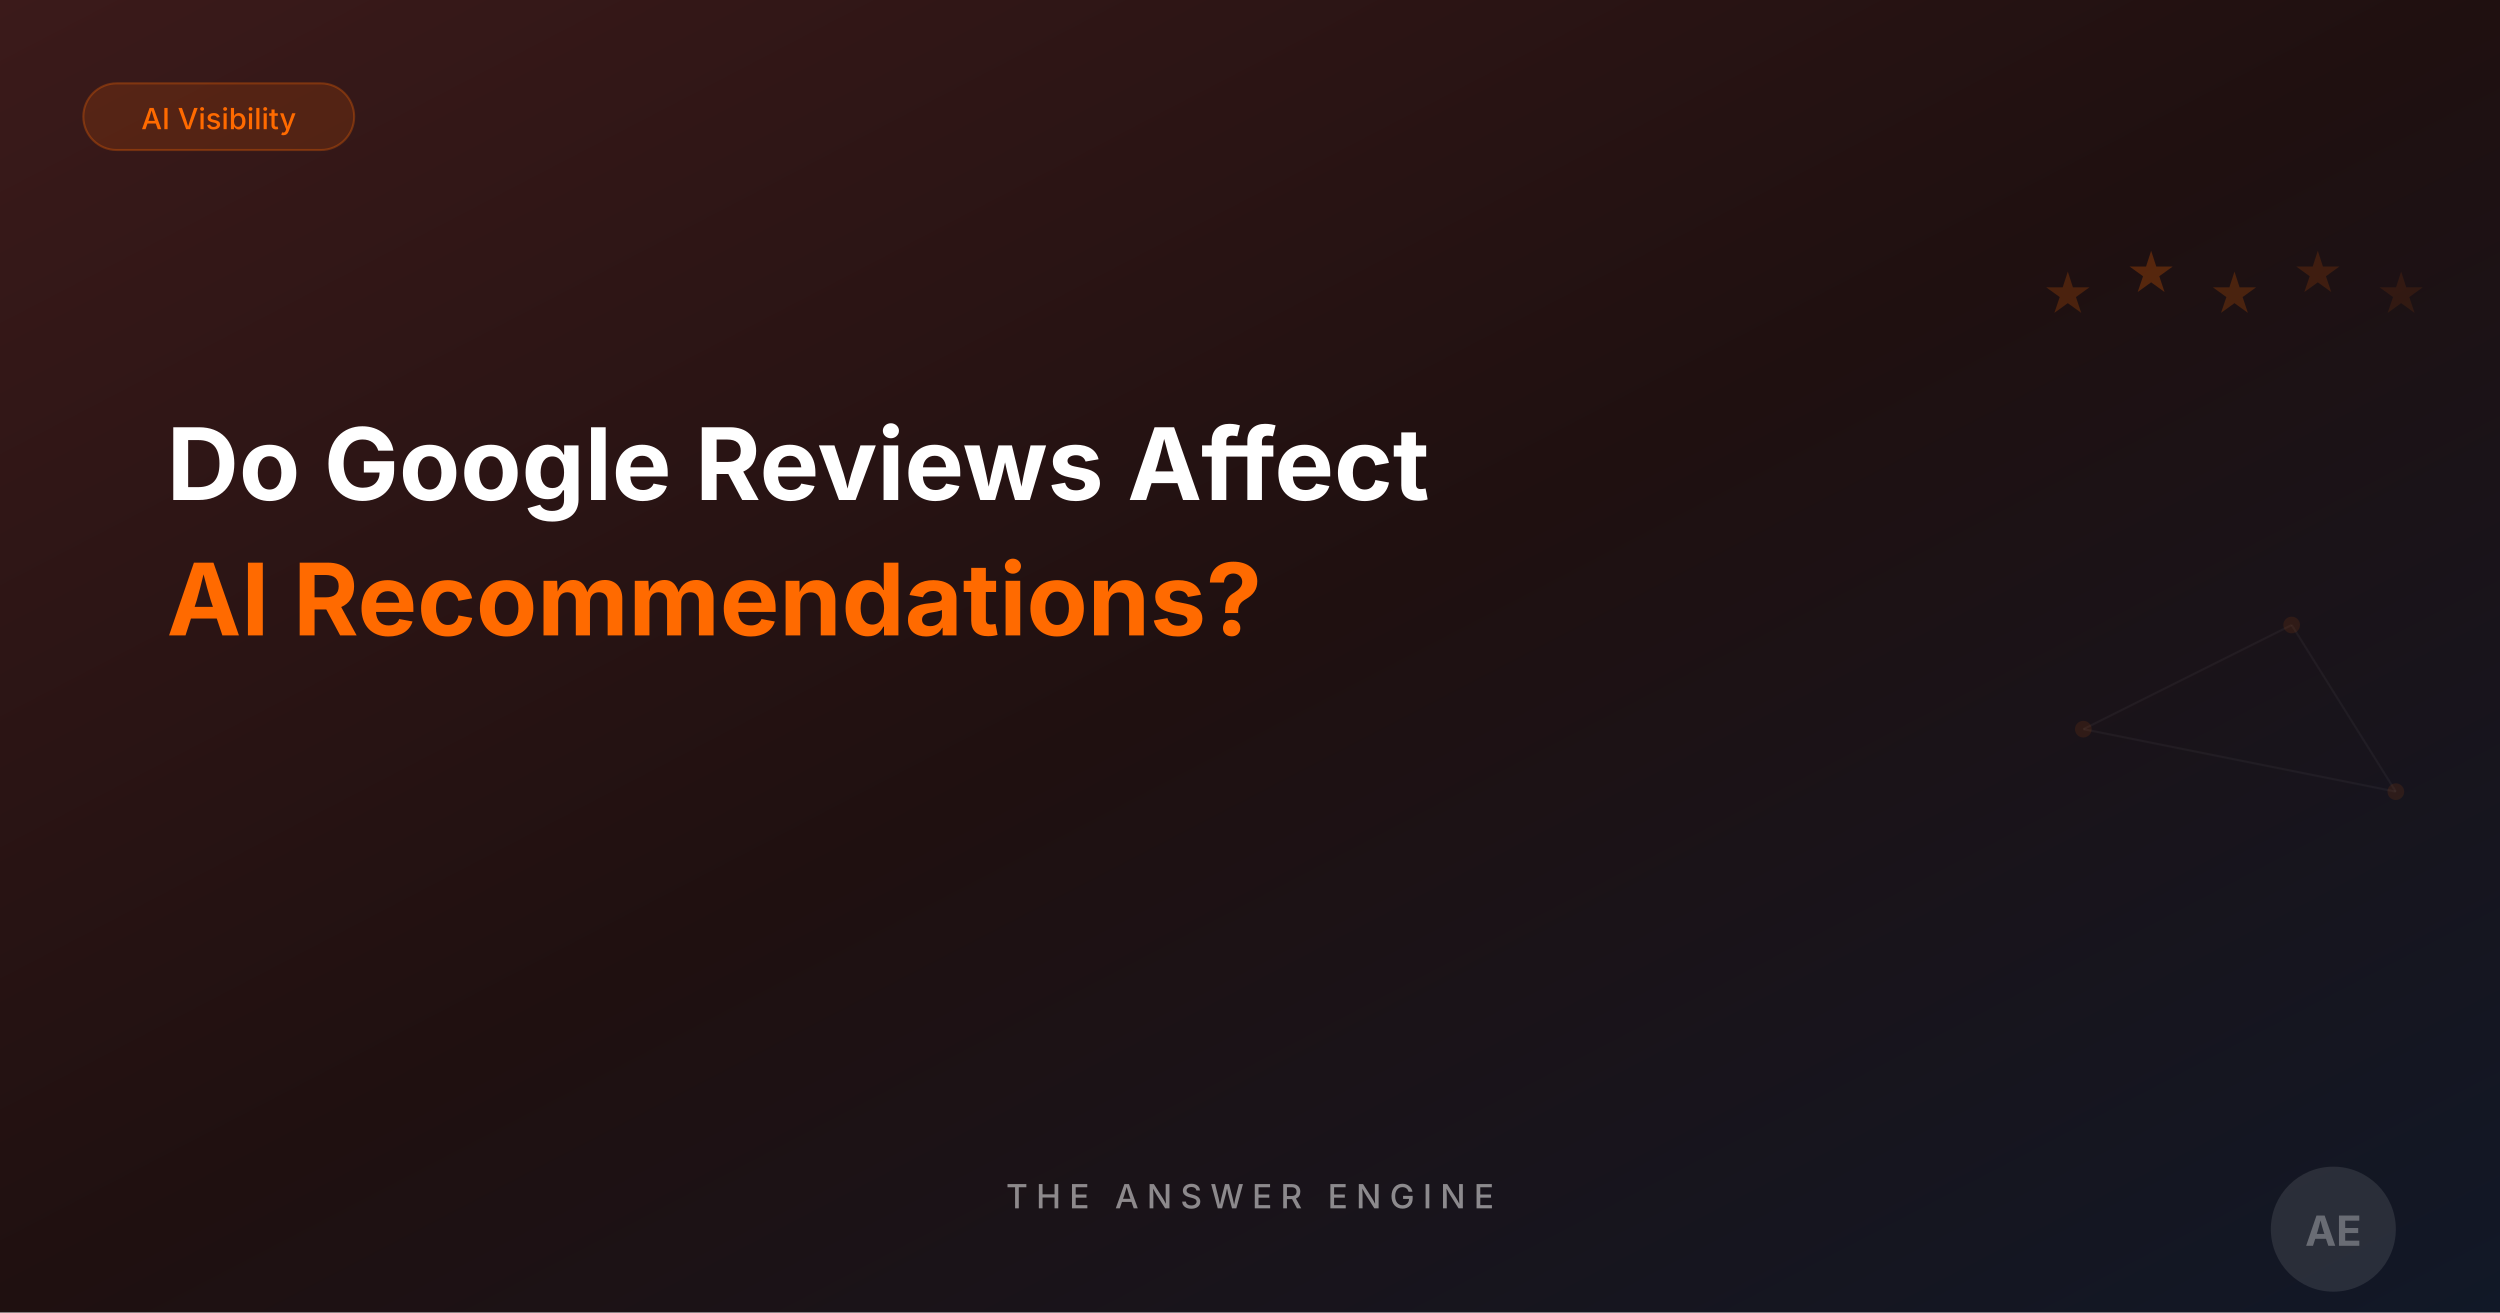
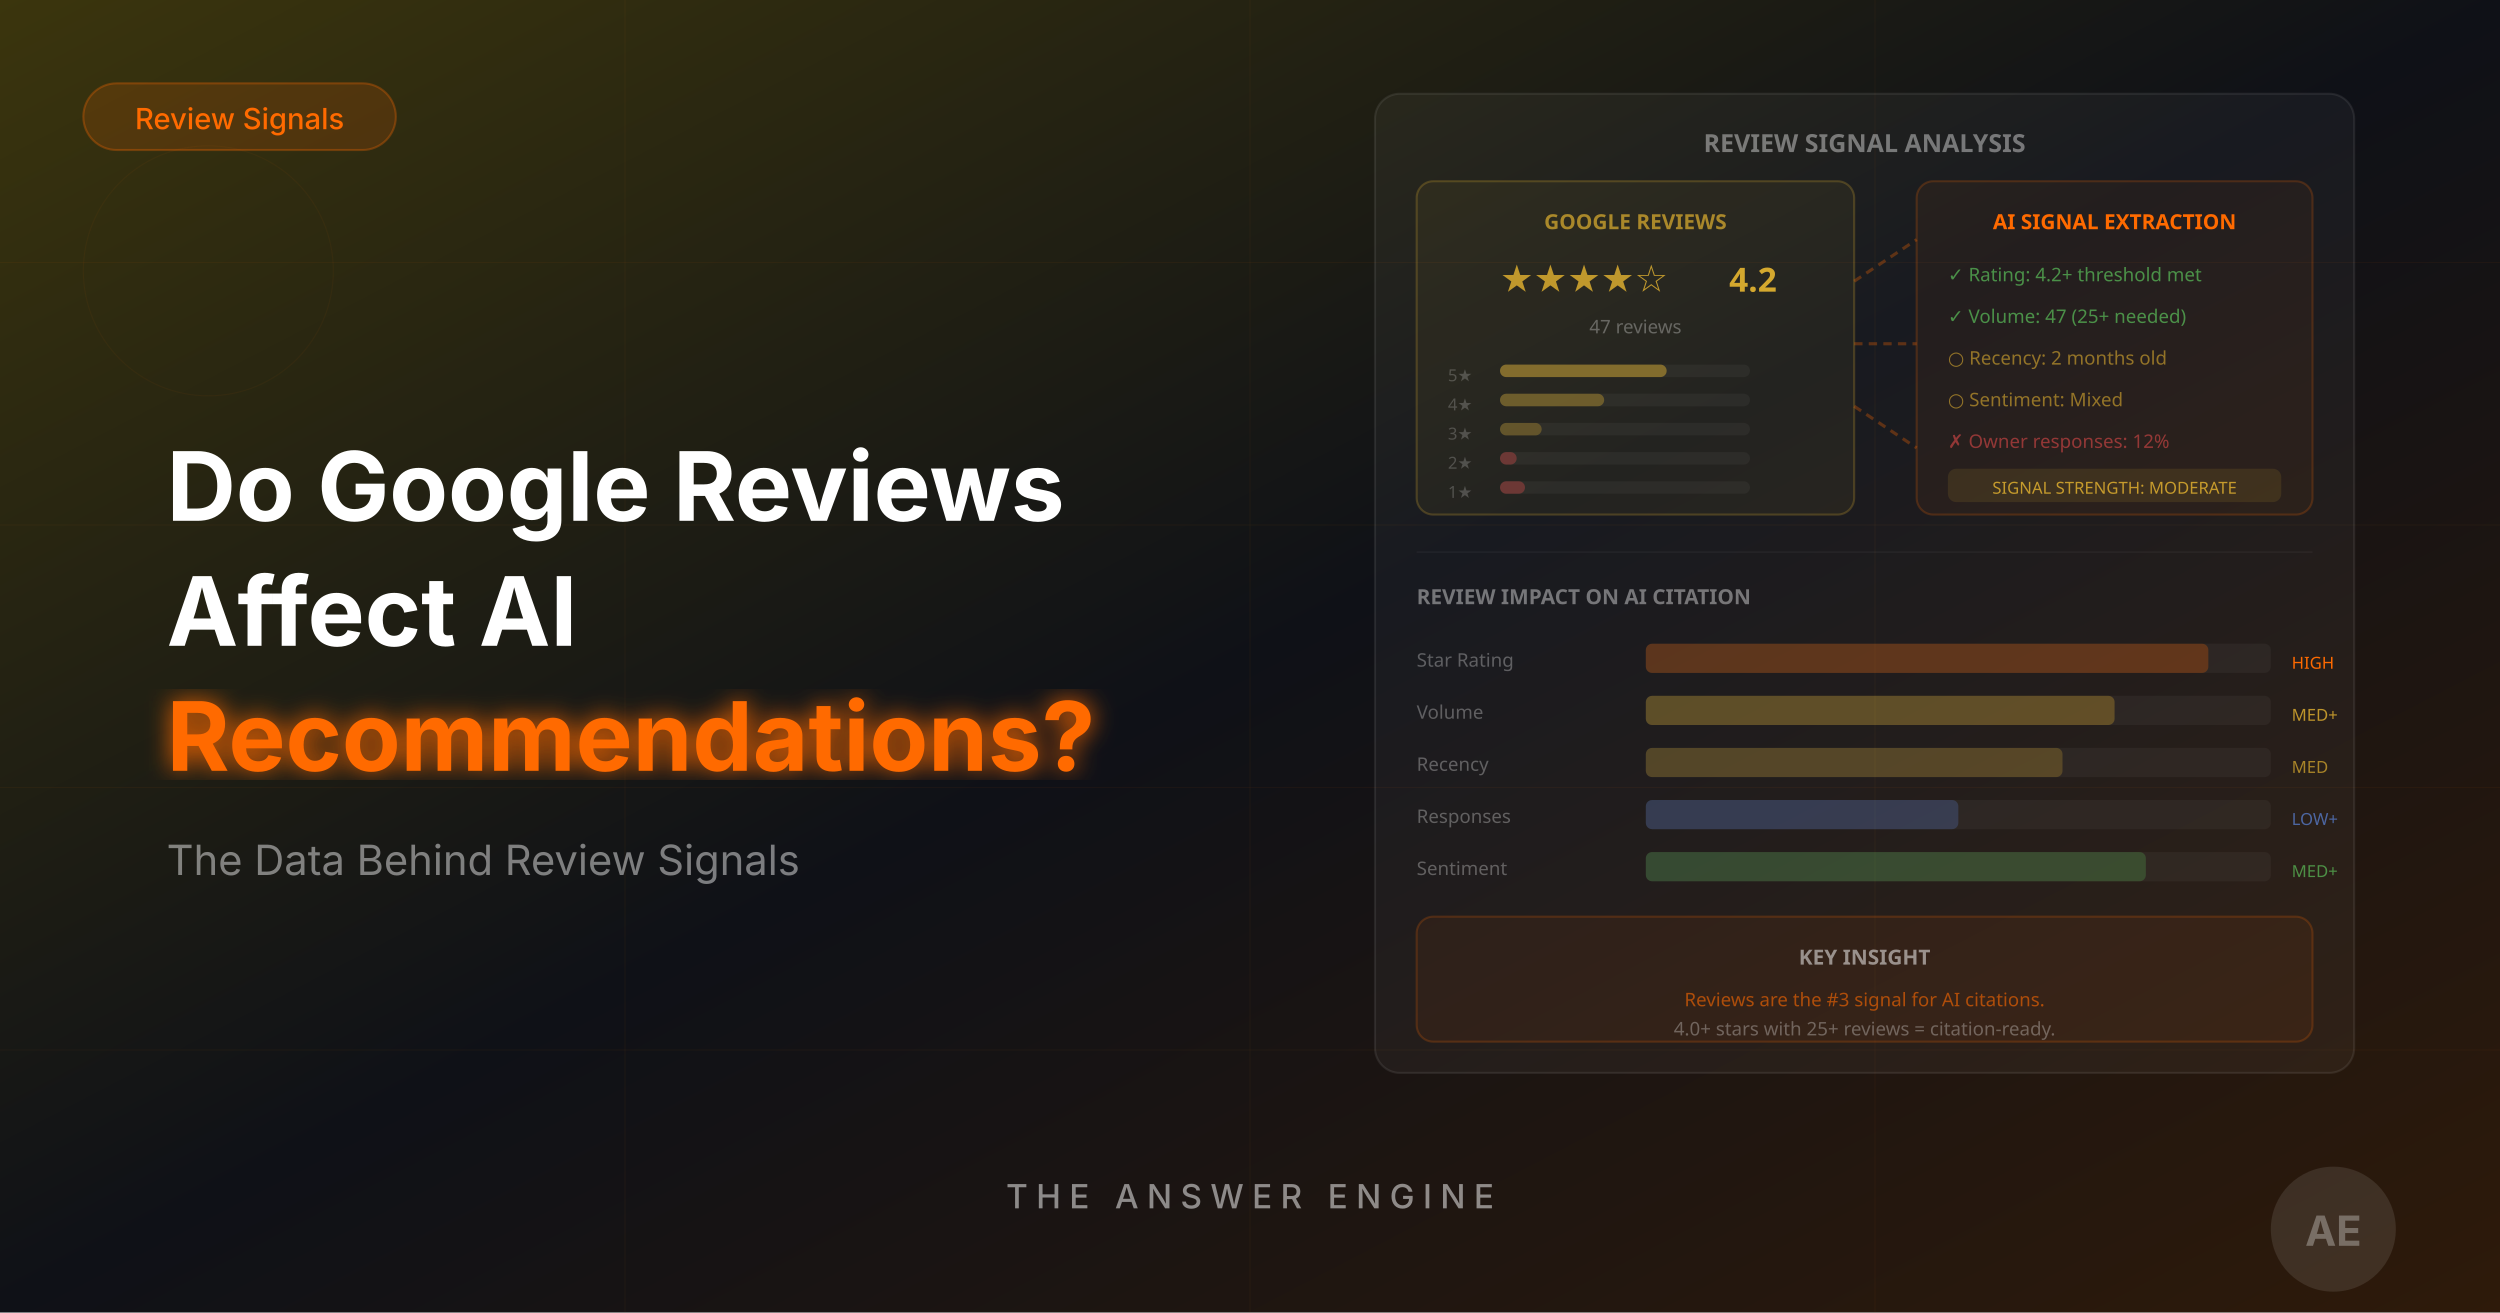
<svg xmlns="http://www.w3.org/2000/svg" width="1200" height="630" viewBox="0 0 1200 630">
  <defs>
-     <linearGradient id="bg" x1="0%" y1="0%" x2="100%" y2="100%">
-       <stop offset="0%" style="stop-color:#3b1a1a;stop-opacity:1" />
-       <stop offset="50%" style="stop-color:#1f1010;stop-opacity:1" />
-       <stop offset="100%" style="stop-color:#111827;stop-opacity:1" />
+     <linearGradient id="bg15" x1="0%" y1="0%" x2="100%" y2="100%">
+       <stop offset="0%" style="stop-color:#3b350d;stop-opacity:1" />
+       <stop offset="50%" style="stop-color:#0F1117;stop-opacity:1" />
+       <stop offset="100%" style="stop-color:#2e1a0a;stop-opacity:1" />
    </linearGradient>
+     <filter id="glow15">
+       <feGaussianBlur stdDeviation="6" result="blur15" />
+       <feMerge>
+         <feMergeNode in="blur15" />
+         <feMergeNode in="SourceGraphic" />
+       </feMerge>
+     </filter>
  </defs>
-   <rect width="1200" height="630" fill="url(#bg)" />
-   <text x="980" y="150" font-family="system-ui, -apple-system, sans-serif" font-size="24" fill="rgba(255,106,0,0.2)">★</text>
-   <text x="1020" y="140" font-family="system-ui, -apple-system, sans-serif" font-size="24" fill="rgba(255,106,0,0.25)">★</text>
-   <text x="1060" y="150" font-family="system-ui, -apple-system, sans-serif" font-size="24" fill="rgba(255,106,0,0.2)">★</text>
-   <text x="1100" y="140" font-family="system-ui, -apple-system, sans-serif" font-size="24" fill="rgba(255,106,0,0.15)">★</text>
-   <text x="1140" y="150" font-family="system-ui, -apple-system, sans-serif" font-size="24" fill="rgba(255,106,0,0.1)">★</text>
-   <line x1="1000" y1="350" x2="1100" y2="300" stroke="rgba(255,255,255,0.04)" stroke-width="1" />
-   <line x1="1100" y1="300" x2="1150" y2="380" stroke="rgba(255,255,255,0.04)" stroke-width="1" />
-   <line x1="1000" y1="350" x2="1150" y2="380" stroke="rgba(255,255,255,0.04)" stroke-width="1" />
-   <circle cx="1000" cy="350" r="4" fill="rgba(255,106,0,0.1)" />
-   <circle cx="1100" cy="300" r="4" fill="rgba(255,106,0,0.1)" />
-   <circle cx="1150" cy="380" r="4" fill="rgba(255,106,0,0.1)" />
-   <rect x="40" y="40" width="130" height="32" rx="16" fill="rgba(255,106,0,0.15)" stroke="rgba(255,106,0,0.3)" stroke-width="1" />
-   <text x="105" y="62" font-family="system-ui, -apple-system, sans-serif" font-size="14" font-weight="500" fill="#FF6A00" text-anchor="middle">AI Visibility</text>
-   <text x="80" y="240" font-family="system-ui, -apple-system, sans-serif" font-size="48" font-weight="700" fill="white">Do Google Reviews Affect</text>
-   <text x="80" y="305" font-family="system-ui, -apple-system, sans-serif" font-size="48" font-weight="700" fill="#FF6A00">AI Recommendations?</text>
+   <rect width="1200" height="630" fill="url(#bg15)" />
+   <line x1="0" y1="126" x2="1200" y2="126" stroke="rgba(255,106,0,0.05)" stroke-width="0.5" />
+   <line x1="0" y1="252" x2="1200" y2="252" stroke="rgba(255,106,0,0.05)" stroke-width="0.5" />
+   <line x1="0" y1="378" x2="1200" y2="378" stroke="rgba(255,106,0,0.05)" stroke-width="0.5" />
+   <line x1="0" y1="504" x2="1200" y2="504" stroke="rgba(255,106,0,0.05)" stroke-width="0.5" />
+   <line x1="300" y1="0" x2="300" y2="630" stroke="rgba(255,106,0,0.05)" stroke-width="0.5" />
+   <line x1="600" y1="0" x2="600" y2="630" stroke="rgba(255,106,0,0.05)" stroke-width="0.5" />
+   <line x1="900" y1="0" x2="900" y2="630" stroke="rgba(255,106,0,0.05)" stroke-width="0.5" />
+   <g transform="translate(660, 45)">
+     <rect x="0" y="0" width="470" height="470" rx="12" fill="rgba(255,255,255,0.04)" stroke="rgba(255,255,255,0.08)" stroke-width="1" />
+     <text x="235" y="28" font-family="system-ui, sans-serif" font-size="12" fill="rgba(255,255,255,0.4)" text-anchor="middle" font-weight="600">REVIEW SIGNAL ANALYSIS</text>
+     <rect x="20" y="42" width="210" height="160" rx="8" fill="rgba(255,200,50,0.05)" stroke="rgba(255,200,50,0.2)" stroke-width="1" />
+     <text x="125" y="65" font-family="system-ui, sans-serif" font-size="10" fill="rgba(255,200,50,0.6)" text-anchor="middle" font-weight="600">GOOGLE REVIEWS</text>
+     <text x="60" y="95" font-family="system-ui, sans-serif" font-size="18" fill="rgba(255,200,50,0.7)">★★★★☆</text>
+     <text x="170" y="95" font-family="system-ui, sans-serif" font-size="16" fill="rgba(255,200,50,0.8)" font-weight="700">4.2</text>
+     <text x="125" y="115" font-family="system-ui, sans-serif" font-size="9" fill="rgba(255,255,255,0.3)" text-anchor="middle">47 reviews</text>
+     <text x="35" y="138" font-family="system-ui, sans-serif" font-size="8" fill="rgba(255,255,255,0.2)">5★</text>
+     <rect x="60" y="130" width="120" height="6" rx="3" fill="rgba(255,255,255,0.04)" />
+     <rect x="60" y="130" width="80" height="6" rx="3" fill="rgba(255,200,50,0.4)" />
+     <text x="35" y="152" font-family="system-ui, sans-serif" font-size="8" fill="rgba(255,255,255,0.2)">4★</text>
+     <rect x="60" y="144" width="120" height="6" rx="3" fill="rgba(255,255,255,0.04)" />
+     <rect x="60" y="144" width="50" height="6" rx="3" fill="rgba(255,200,50,0.3)" />
+     <text x="35" y="166" font-family="system-ui, sans-serif" font-size="8" fill="rgba(255,255,255,0.2)">3★</text>
+     <rect x="60" y="158" width="120" height="6" rx="3" fill="rgba(255,255,255,0.04)" />
+     <rect x="60" y="158" width="20" height="6" rx="3" fill="rgba(255,200,50,0.25)" />
+     <text x="35" y="180" font-family="system-ui, sans-serif" font-size="8" fill="rgba(255,255,255,0.2)">2★</text>
+     <rect x="60" y="172" width="120" height="6" rx="3" fill="rgba(255,255,255,0.04)" />
+     <rect x="60" y="172" width="8" height="6" rx="3" fill="rgba(255,80,80,0.3)" />
+     <text x="35" y="194" font-family="system-ui, sans-serif" font-size="8" fill="rgba(255,255,255,0.2)">1★</text>
+     <rect x="60" y="186" width="120" height="6" rx="3" fill="rgba(255,255,255,0.04)" />
+     <rect x="60" y="186" width="12" height="6" rx="3" fill="rgba(255,80,80,0.3)" />
+     <line x1="230" y1="90" x2="260" y2="70" stroke="rgba(255,106,0,0.3)" stroke-width="1.5" stroke-dasharray="4,3" />
+     <line x1="230" y1="120" x2="260" y2="120" stroke="rgba(255,106,0,0.3)" stroke-width="1.5" stroke-dasharray="4,3" />
+     <line x1="230" y1="150" x2="260" y2="170" stroke="rgba(255,106,0,0.3)" stroke-width="1.5" stroke-dasharray="4,3" />
+     <rect x="260" y="42" width="190" height="160" rx="8" fill="rgba(255,106,0,0.05)" stroke="rgba(255,106,0,0.2)" stroke-width="1" />
+     <text x="355" y="65" font-family="system-ui, sans-serif" font-size="10" fill="#FF6A00" text-anchor="middle" font-weight="600">AI SIGNAL EXTRACTION</text>
+     <text x="275" y="90" font-family="system-ui, sans-serif" font-size="9" fill="rgba(100,220,100,0.6)">✓ Rating: 4.2+ threshold met</text>
+     <text x="275" y="110" font-family="system-ui, sans-serif" font-size="9" fill="rgba(100,220,100,0.6)">✓ Volume: 47 (25+ needed)</text>
+     <text x="275" y="130" font-family="system-ui, sans-serif" font-size="9" fill="rgba(255,200,50,0.5)">○ Recency: 2 months old</text>
+     <text x="275" y="150" font-family="system-ui, sans-serif" font-size="9" fill="rgba(255,200,50,0.5)">○ Sentiment: Mixed</text>
+     <text x="275" y="170" font-family="system-ui, sans-serif" font-size="9" fill="rgba(255,80,80,0.5)">✗ Owner responses: 12%</text>
+     <rect x="275" y="180" width="160" height="16" rx="4" fill="rgba(255,200,50,0.1)" />
+     <text x="355" y="192" font-family="system-ui, sans-serif" font-size="8" fill="rgba(255,200,50,0.7)" text-anchor="middle">SIGNAL STRENGTH: MODERATE</text>
+     <line x1="20" y1="220" x2="450" y2="220" stroke="rgba(255,255,255,0.06)" stroke-width="0.5" />
+     <text x="20" y="245" font-family="system-ui, sans-serif" font-size="10" fill="rgba(255,255,255,0.4)" font-weight="600">REVIEW IMPACT ON AI CITATION</text>
+     <text x="20" y="275" font-family="system-ui, sans-serif" font-size="9" fill="rgba(255,255,255,0.3)">Star Rating</text>
+     <rect x="130" y="264" width="300" height="14" rx="3" fill="rgba(255,255,255,0.04)" />
+     <rect x="130" y="264" width="270" height="14" rx="3" fill="rgba(255,106,0,0.25)" />
+     <text x="440" y="276" font-family="system-ui, sans-serif" font-size="8" fill="#FF6A00">HIGH</text>
+     <text x="20" y="300" font-family="system-ui, sans-serif" font-size="9" fill="rgba(255,255,255,0.3)">Volume</text>
+     <rect x="130" y="289" width="300" height="14" rx="3" fill="rgba(255,255,255,0.04)" />
+     <rect x="130" y="289" width="225" height="14" rx="3" fill="rgba(255,200,50,0.25)" />
+     <text x="440" y="301" font-family="system-ui, sans-serif" font-size="8" fill="rgba(255,200,50,0.7)">MED+</text>
+     <text x="20" y="325" font-family="system-ui, sans-serif" font-size="9" fill="rgba(255,255,255,0.3)">Recency</text>
+     <rect x="130" y="314" width="300" height="14" rx="3" fill="rgba(255,255,255,0.04)" />
+     <rect x="130" y="314" width="200" height="14" rx="3" fill="rgba(255,200,50,0.2)" />
+     <text x="440" y="326" font-family="system-ui, sans-serif" font-size="8" fill="rgba(255,200,50,0.6)">MED</text>
+     <text x="20" y="350" font-family="system-ui, sans-serif" font-size="9" fill="rgba(255,255,255,0.3)">Responses</text>
+     <rect x="130" y="339" width="300" height="14" rx="3" fill="rgba(255,255,255,0.04)" />
+     <rect x="130" y="339" width="150" height="14" rx="3" fill="rgba(100,150,255,0.2)" />
+     <text x="440" y="351" font-family="system-ui, sans-serif" font-size="8" fill="rgba(100,150,255,0.6)">LOW+</text>
+     <text x="20" y="375" font-family="system-ui, sans-serif" font-size="9" fill="rgba(255,255,255,0.3)">Sentiment</text>
+     <rect x="130" y="364" width="300" height="14" rx="3" fill="rgba(255,255,255,0.04)" />
+     <rect x="130" y="364" width="240" height="14" rx="3" fill="rgba(100,220,100,0.2)" />
+     <text x="440" y="376" font-family="system-ui, sans-serif" font-size="8" fill="rgba(100,220,100,0.6)">MED+</text>
+     <rect x="20" y="395" width="430" height="60" rx="8" fill="rgba(255,106,0,0.06)" stroke="rgba(255,106,0,0.2)" stroke-width="1" />
+     <text x="235" y="418" font-family="system-ui, sans-serif" font-size="10" fill="rgba(255,255,255,0.5)" text-anchor="middle" font-weight="600">KEY INSIGHT</text>
+     <text x="235" y="438" font-family="system-ui, sans-serif" font-size="9" fill="rgba(255,106,0,0.6)" text-anchor="middle">Reviews are the #3 signal for AI citations.</text>
+     <text x="235" y="452" font-family="system-ui, sans-serif" font-size="9" fill="rgba(255,255,255,0.3)" text-anchor="middle">4.0+ stars with 25+ reviews = citation-ready.</text>
+   </g>
+   <circle cx="100" cy="130" r="60" stroke="rgba(255,106,0,0.05)" stroke-width="0.5" fill="none" />
+   <rect x="40" y="40" width="150" height="32" rx="16" fill="rgba(255,106,0,0.15)" stroke="rgba(255,106,0,0.3)" stroke-width="1" />
+   <text x="115" y="62" font-family="system-ui, -apple-system, sans-serif" font-size="14" font-weight="500" fill="#FF6A00" text-anchor="middle">Review Signals</text>
+   <text x="80" y="250" font-family="system-ui, -apple-system, sans-serif" font-size="46" font-weight="700" fill="white">Do Google Reviews</text>
+   <text x="80" y="310" font-family="system-ui, -apple-system, sans-serif" font-size="46" font-weight="700" fill="white">Affect AI</text>
+   <text x="80" y="370" font-family="system-ui, -apple-system, sans-serif" font-size="46" font-weight="700" fill="#FF6A00" filter="url(#glow15)">Recommendations?</text>
+   <text x="80" y="420" font-family="system-ui, -apple-system, sans-serif" font-size="20" font-weight="400" fill="rgba(255,255,255,0.45)">The Data Behind Review Signals</text>
  <text x="600" y="580" font-family="system-ui, -apple-system, sans-serif" font-size="16" font-weight="500" fill="rgba(255,255,255,0.5)" text-anchor="middle" letter-spacing="4">THE ANSWER ENGINE</text>
  <circle cx="1120" cy="590" r="30" fill="rgba(255,255,255,0.1)" />
  <text x="1120" y="598" font-family="system-ui, -apple-system, sans-serif" font-size="20" font-weight="700" fill="rgba(255,255,255,0.3)" text-anchor="middle">AE</text>
</svg>
